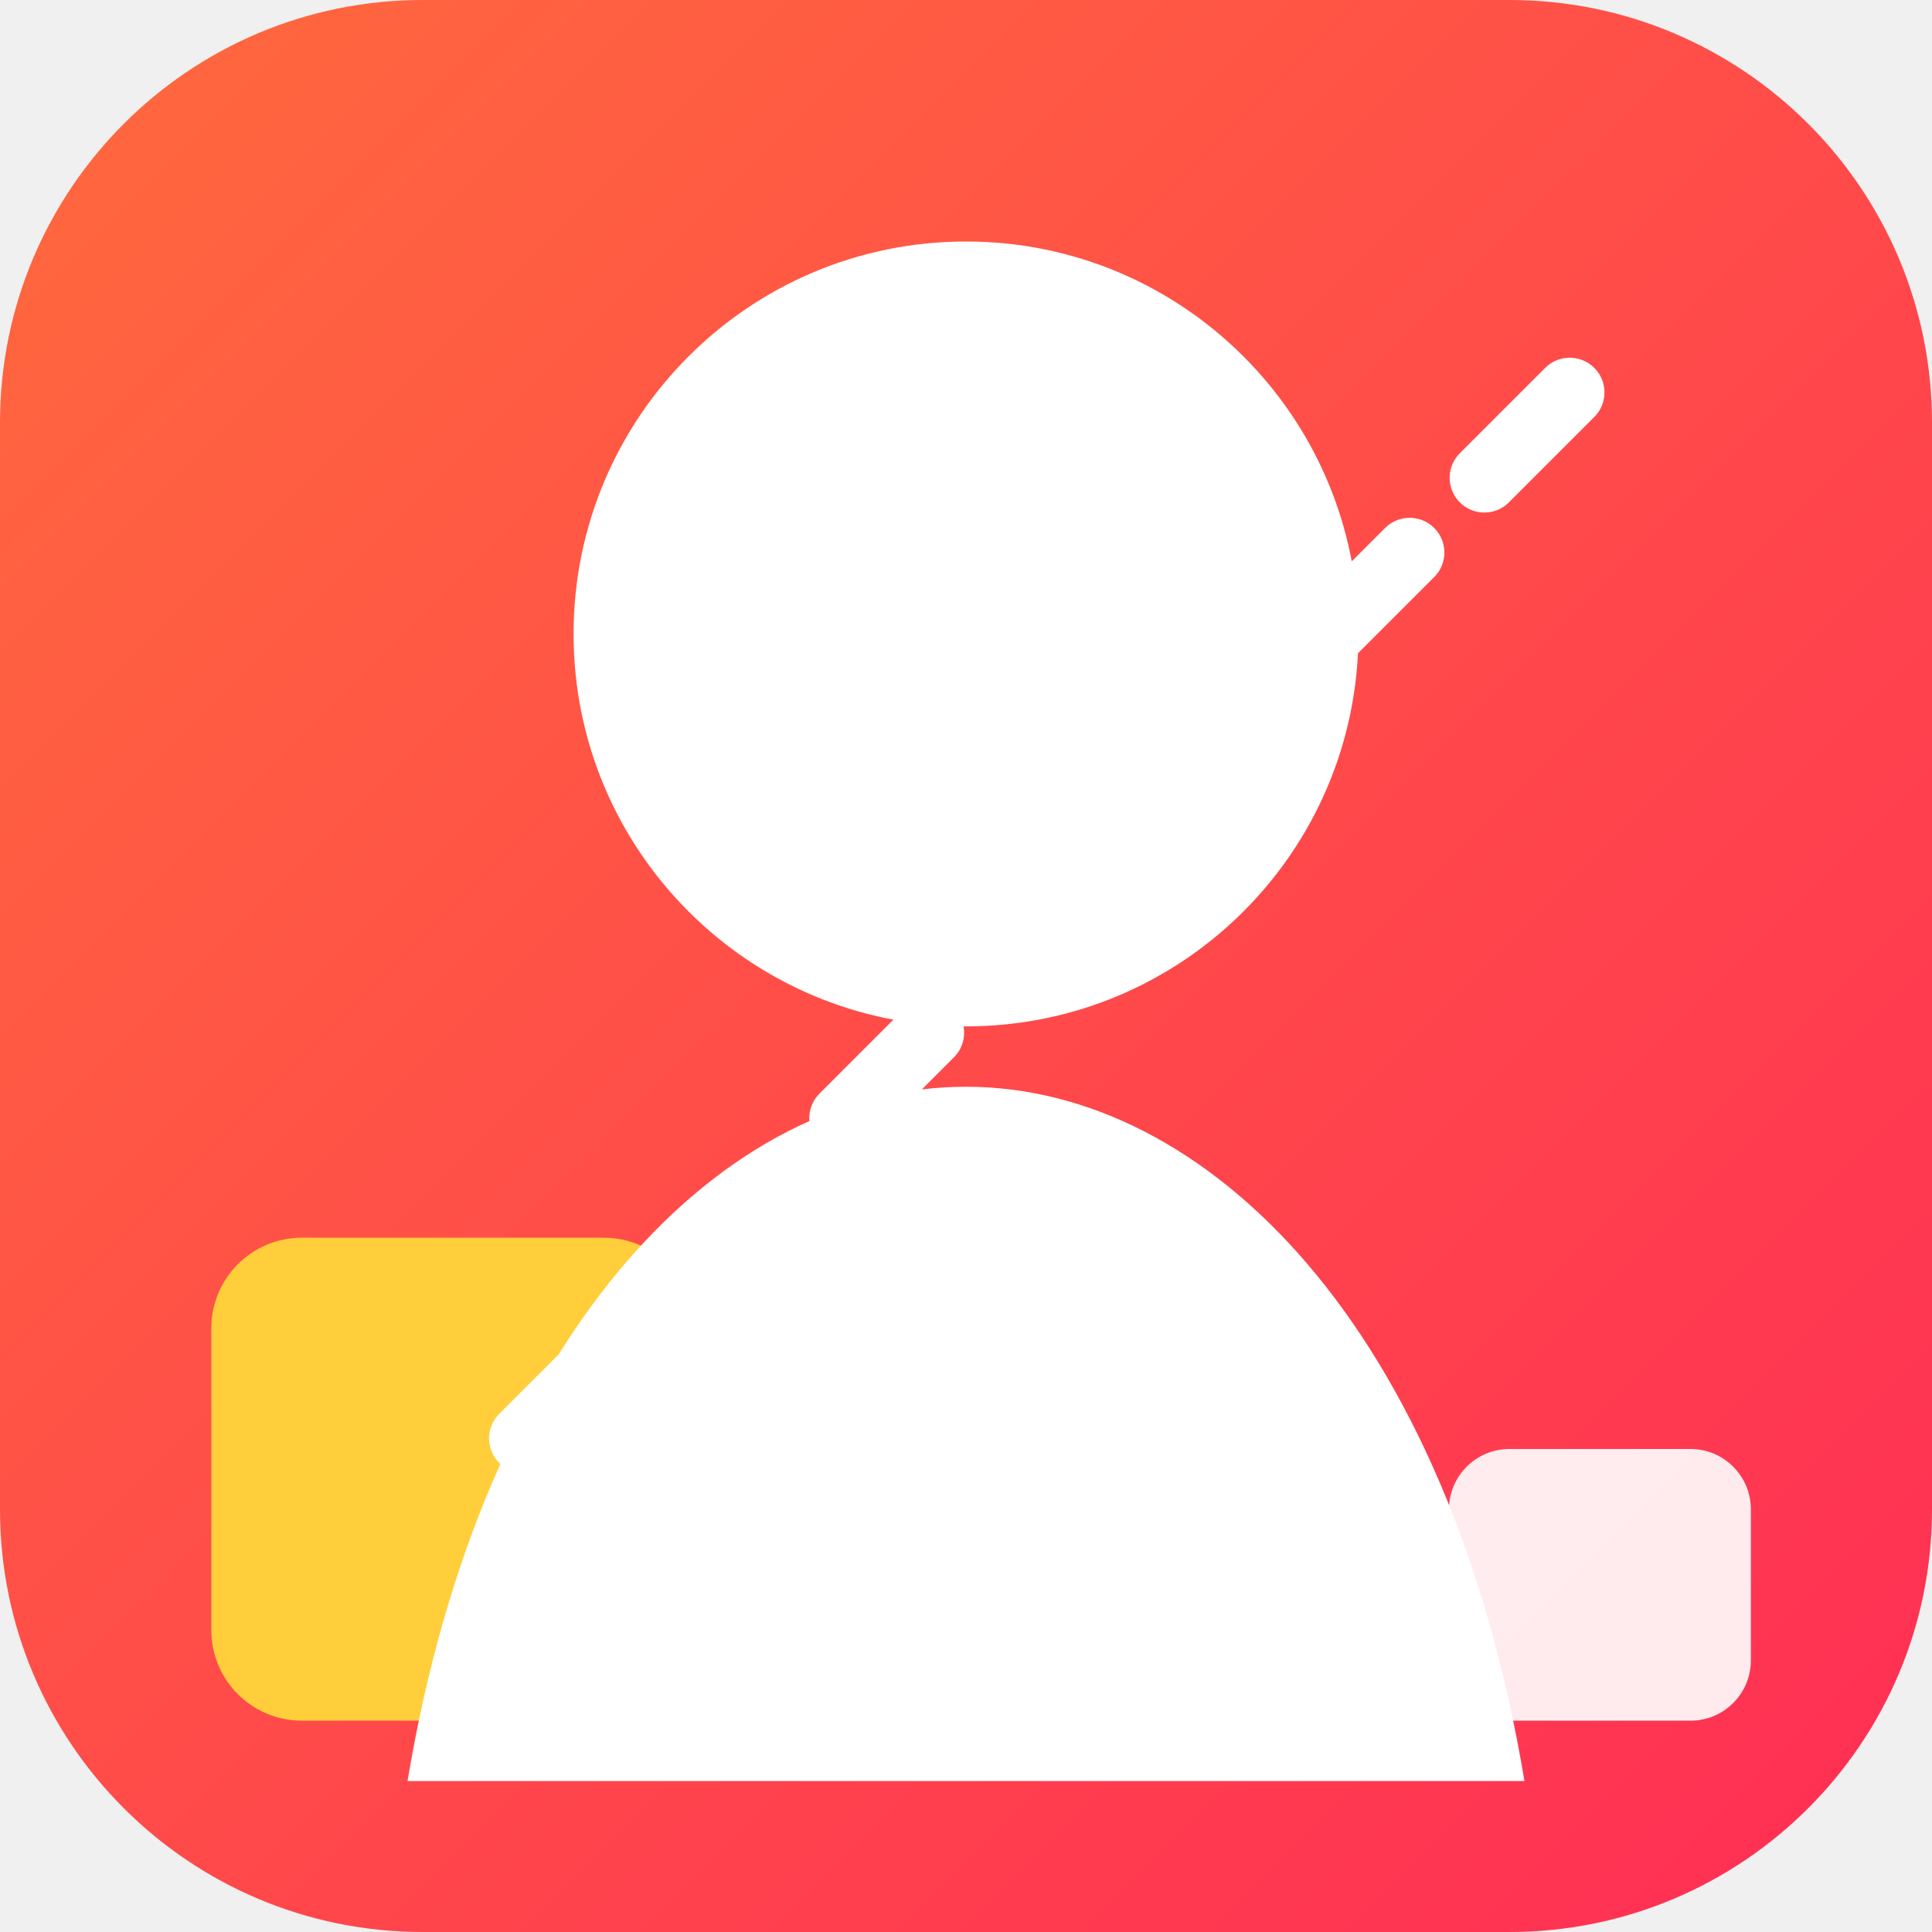
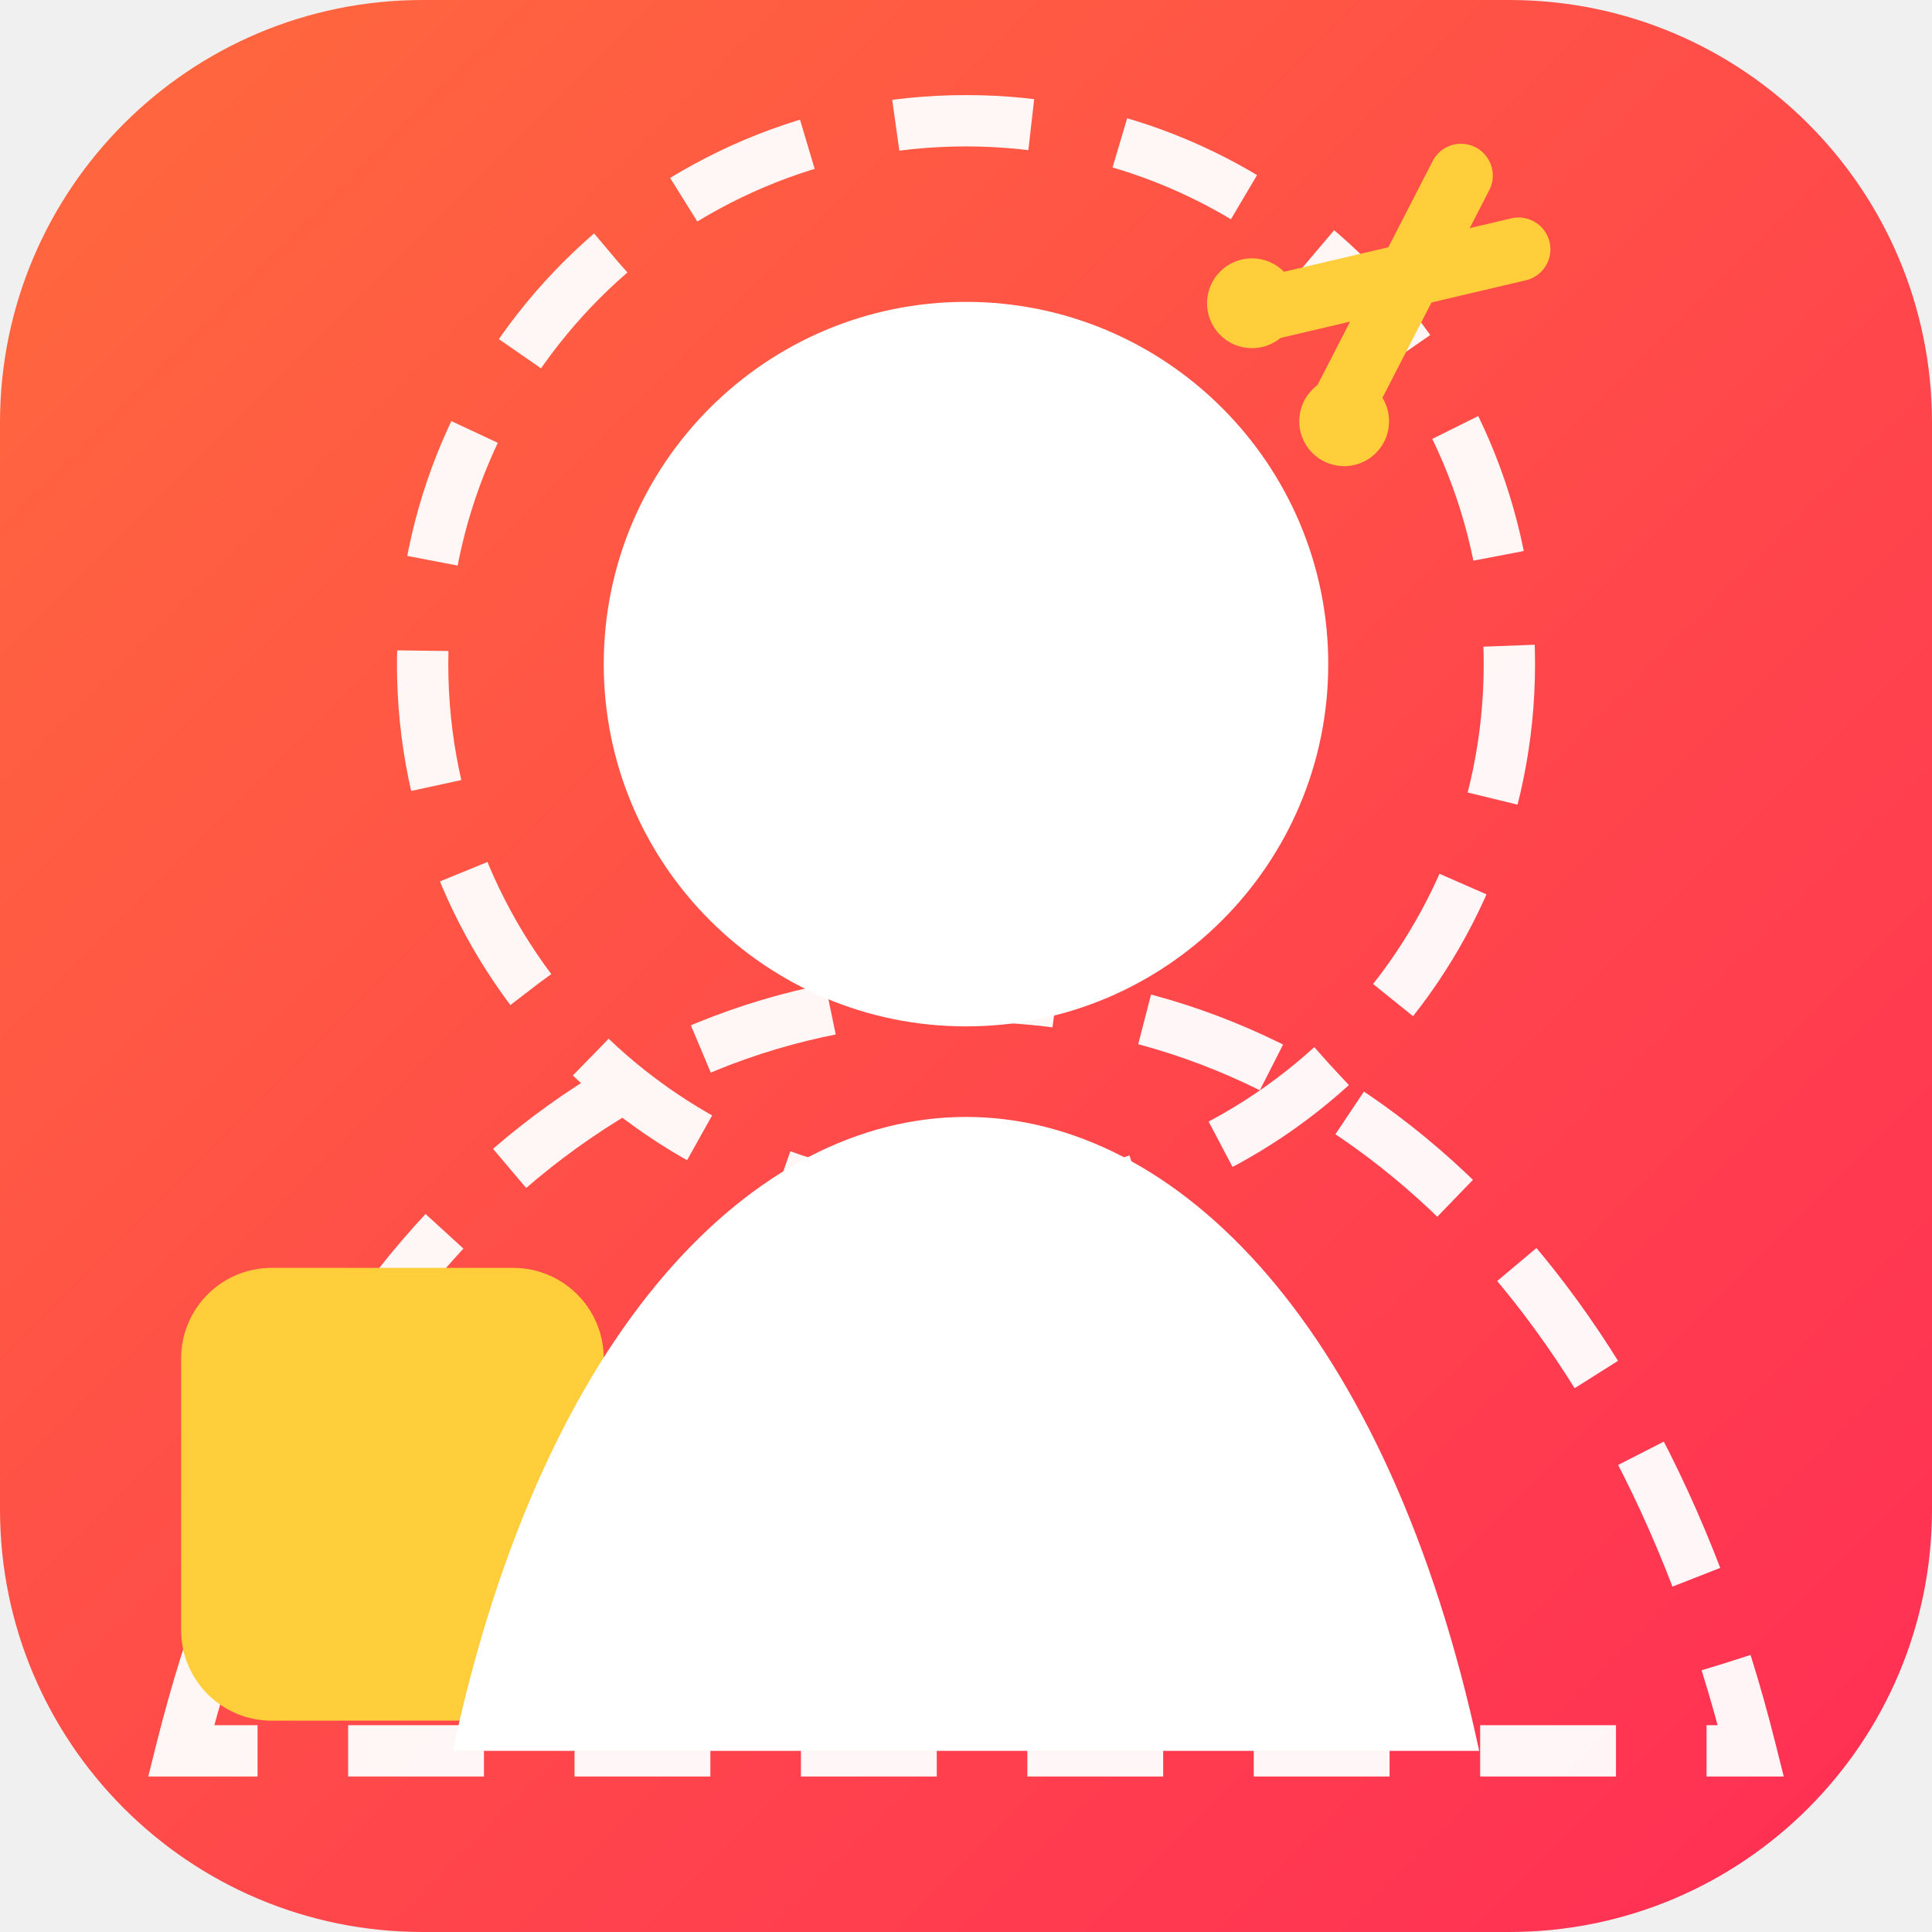
<svg xmlns="http://www.w3.org/2000/svg" viewBox="0 0 64 64">
  <defs>
    <linearGradient id="bg" x1="0" y1="0" x2="1" y2="1">
      <stop offset="0" stop-color="#ff6a3d" />
      <stop offset="1" stop-color="#ff2d55" />
    </linearGradient>
  </defs>
  <rect width="64" height="64" rx="14" fill="url(#bg)" />
-   <rect x="7" y="41" width="16" height="16" rx="3" fill="#ffce3a" />
-   <circle cx="32" cy="21" r="13" fill="#ffffff" />
-   <path d="M13.5 59 C16 44 24 36 32 36 S48 44 50.5 59 Z" fill="#ffffff" />
-   <line x1="52" y1="13" x2="16" y2="49" stroke="#ffffff" stroke-width="2.3" stroke-dasharray="4 3.5" stroke-linecap="round" />
-   <rect x="48" y="48" width="10" height="9" rx="2" fill="#ffffff" opacity="0.9" />
+   <g fill="none" stroke="#ffffff" stroke-width="1.7" stroke-dasharray="4.5 3" opacity="0.95">
+     <circle cx="32" cy="22" r="18" />
+     <path d="M6 58 C10 42 20 33 32 33 S54 42 58 58 Z" />
+   </g>
+   <rect x="6" y="42" width="14" height="15" rx="3" fill="#ffce3a" />
+   <circle cx="32" cy="22" r="12" fill="#ffffff" />
+   <path d="M15 58 C18 44 25 37 32 37 S46 44 49 58 Z" fill="#ffffff" />
+   <g transform="translate(43 12) rotate(-38) scale(0.62)">
+     <line x1="0" y1="-3.5" x2="13" y2="2.5" stroke="#ffce3a" stroke-width="3.4" stroke-linecap="round" />
+     <line x1="0" y1="3.5" x2="13" y2="-2.5" stroke="#ffce3a" stroke-width="3.4" stroke-linecap="round" />
+     <circle cx="0" cy="-4" r="2.4" fill="#ffce3a" />
+     <circle cx="0" cy="4" r="2.4" fill="#ffce3a" />
+   </g>
</svg>
